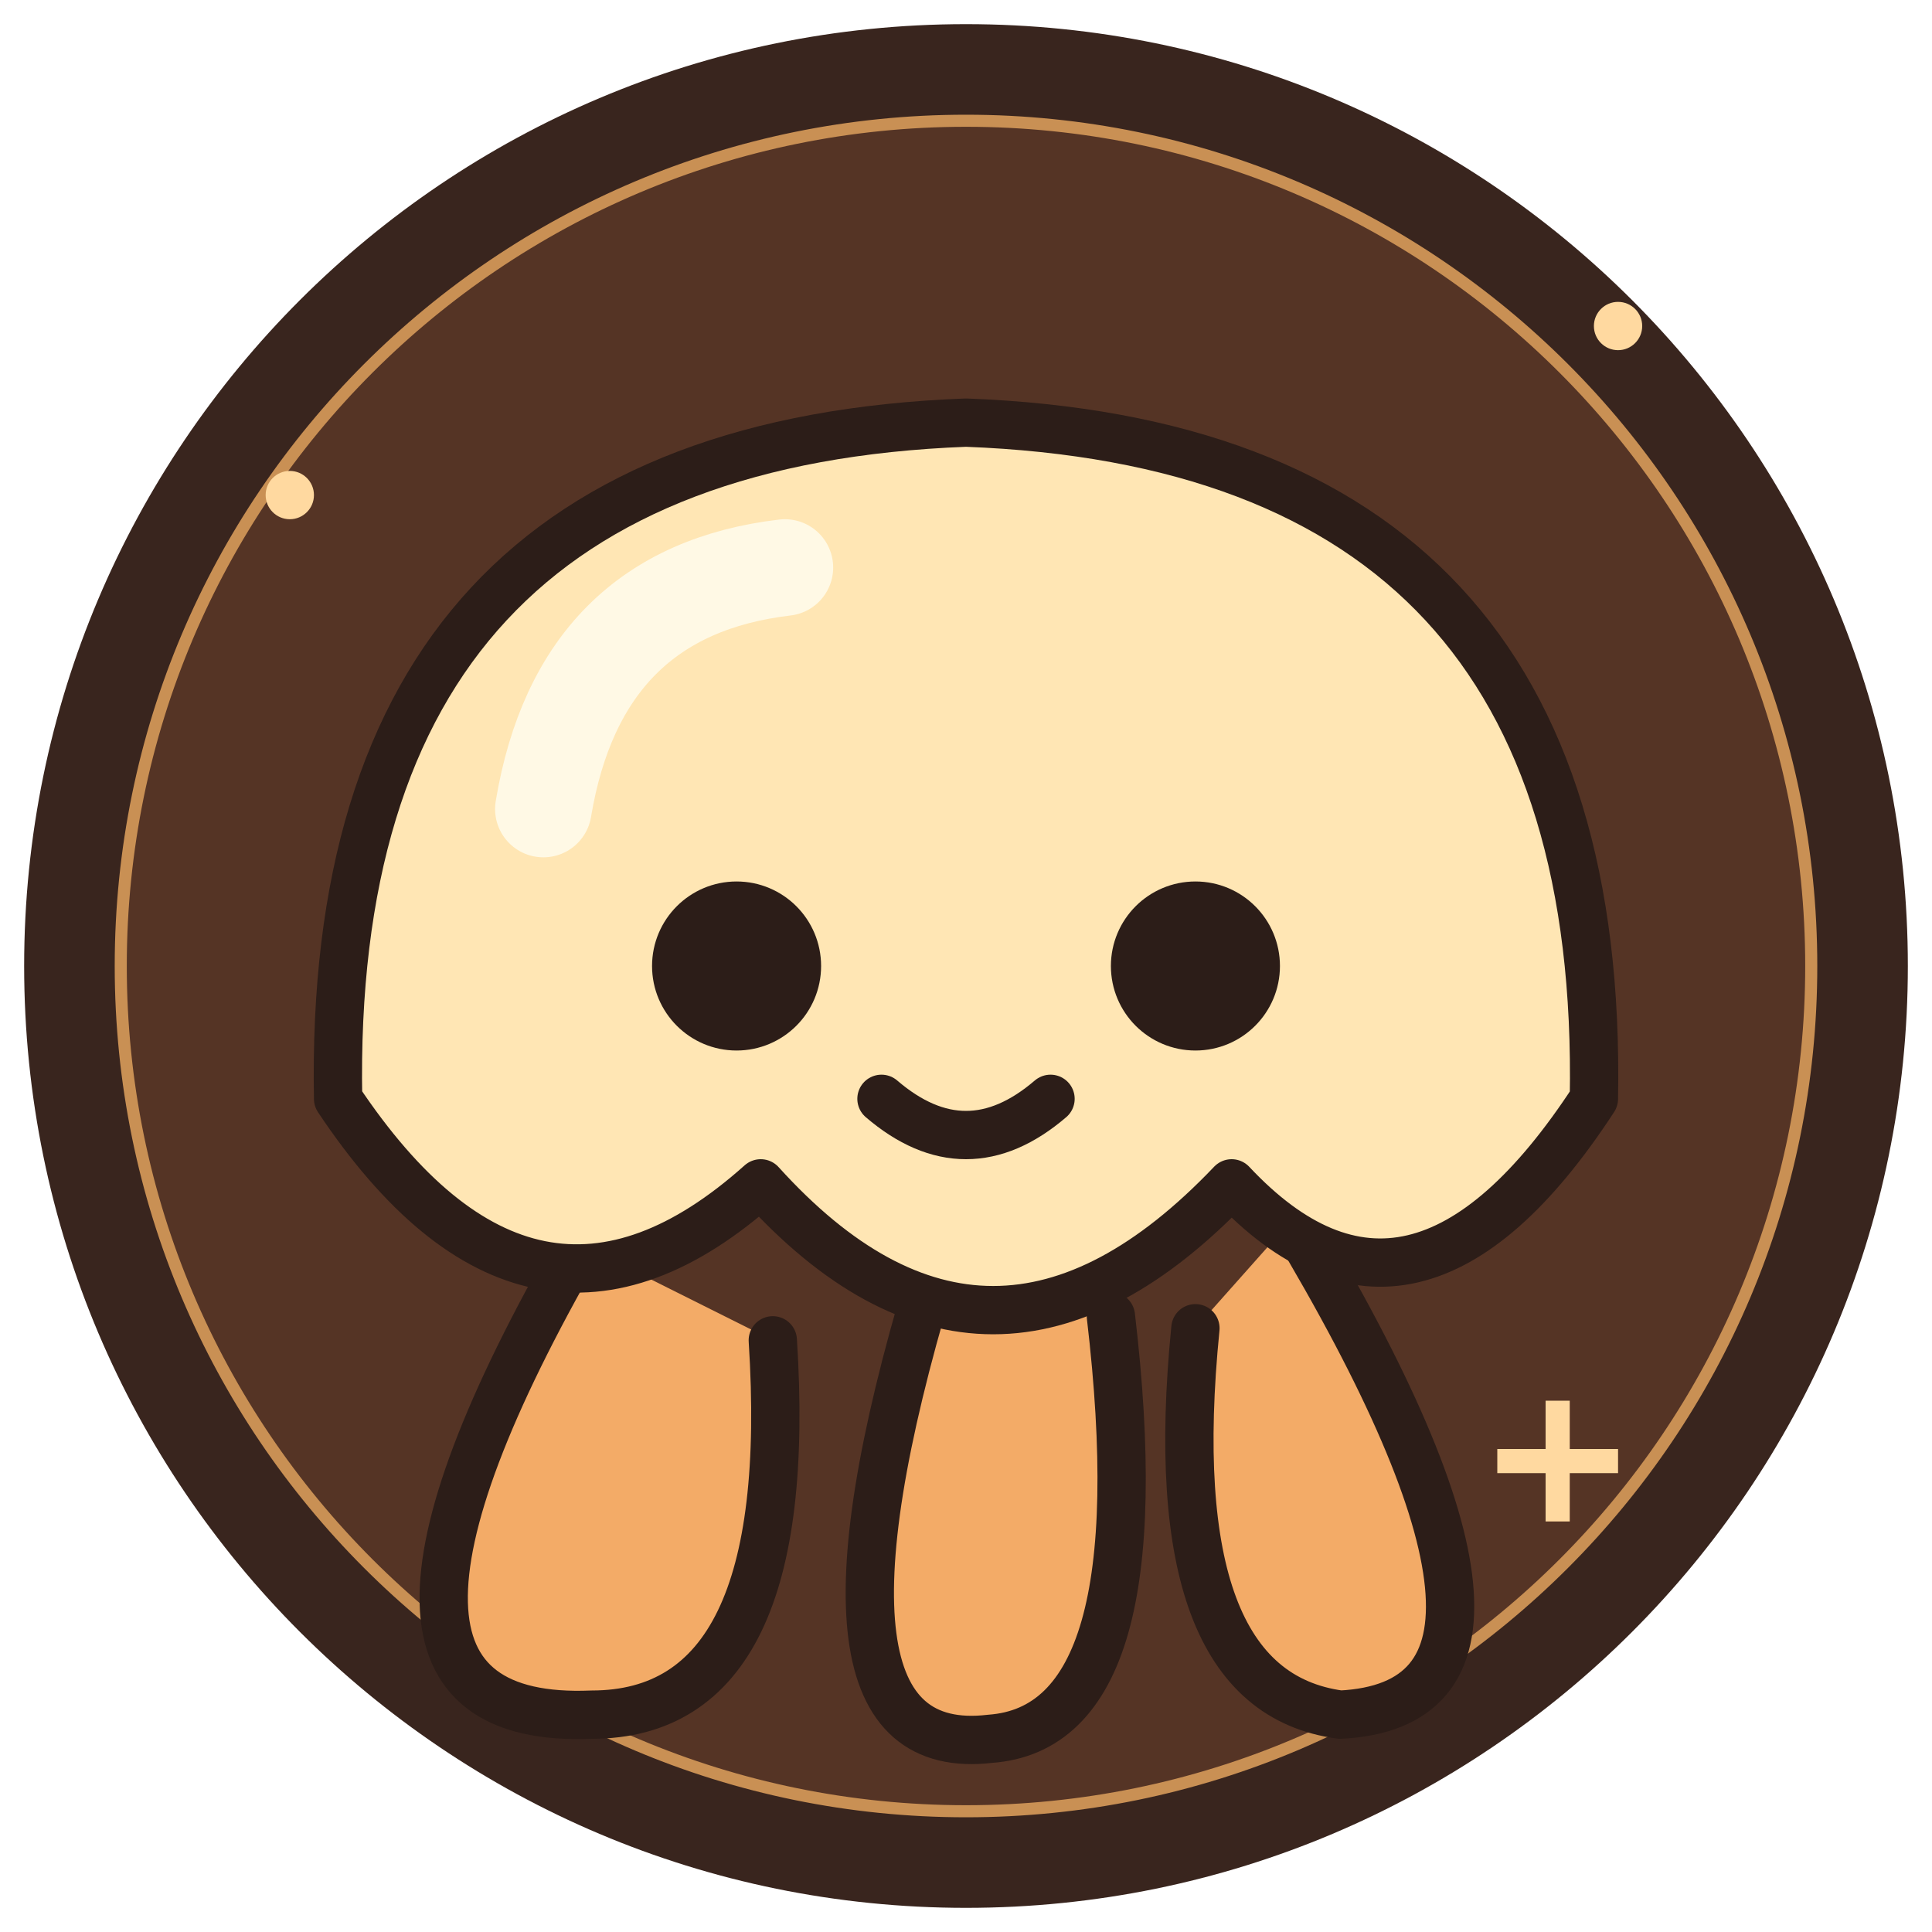
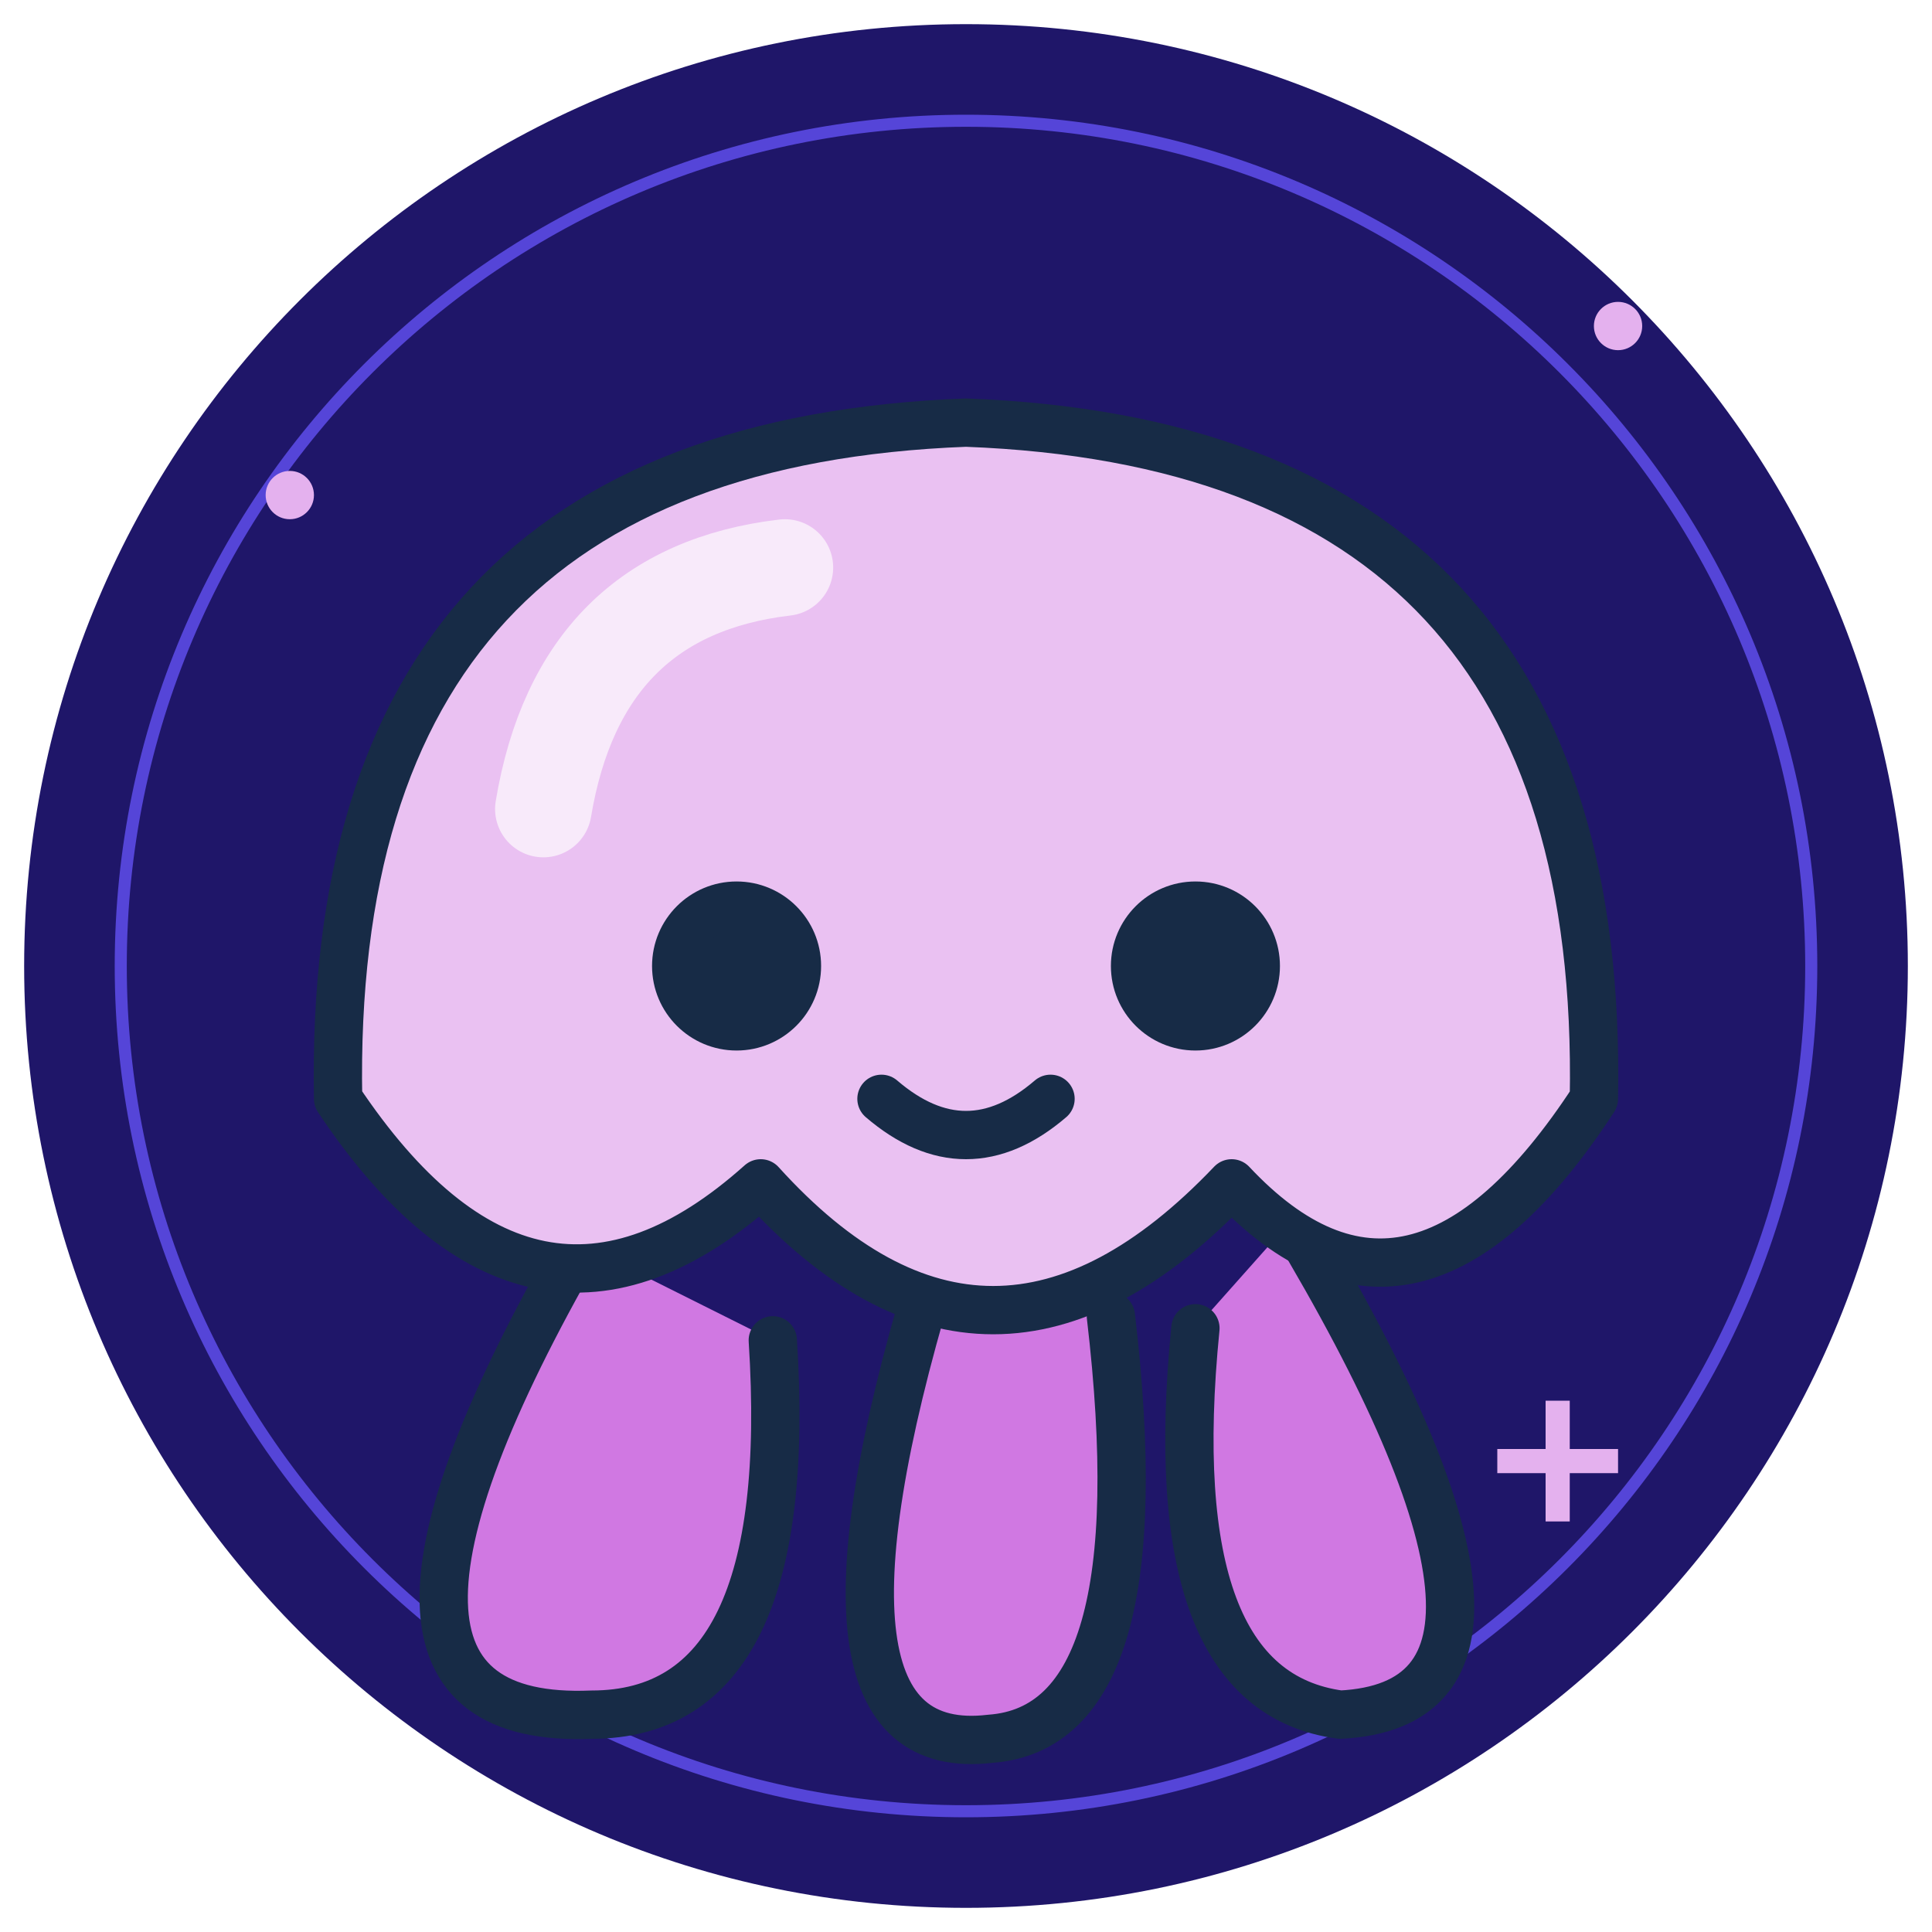
<svg xmlns="http://www.w3.org/2000/svg" width="160" height="160" viewBox="0 0 160 160">
-   <circle cx="80" cy="80" r="78" fill="#39251e" />
-   <circle cx="80" cy="80" r="70" fill="#553425" stroke="#c99054" stroke-width="1" />
-   <g fill="#ffd9a0">
+   <circle cx="80" cy="80" r="78" fill="#1f1669" />
+   <circle cx="80" cy="80" r="70" fill="#1f1669" stroke="#5545d8" stroke-width="1" />
+   <g fill="#e4b1ee">
    <circle cx="24" cy="41" r="2" />
    <circle cx="134" cy="27" r="2" />
-     <path d="M129 116v10m-5-5h10" stroke="#ffd9a0" stroke-width="2" />
+     <path d="M129 116v10m-5-5h10" stroke="#e4b1ee" stroke-width="2" />
  </g>
-   <g stroke="#2c1d18" stroke-width="4" stroke-linecap="round" stroke-linejoin="round">
-     <path d="M48 103Q25 143 49 142Q66 142 64 111M77 106Q65 146 82 144Q96 143 92 109M107 101Q131 141 111 142Q96 140 99 110" fill="#f3ab67" />
-     <path d="M28 91Q27 37 80 35Q133 37 132 91Q117 114 102 98Q82 119 63 98Q44 115 28 91Z" fill="#ffe6b4" />
-     <path d="M45 67Q48 49 65 47" stroke="#fff9e5" stroke-width="8" fill="none" />
-     <circle cx="61" cy="80" r="5" fill="#2c1d18" />
-     <circle cx="99" cy="80" r="5" fill="#2c1d18" />
+   <g stroke="#172b46" stroke-width="4" stroke-linecap="round" stroke-linejoin="round">
+     <path d="M48 103Q25 143 49 142Q66 142 64 111M77 106Q65 146 82 144Q96 143 92 109M107 101Q131 141 111 142Q96 140 99 110" fill="#d078e2" />
+     <path d="M28 91Q27 37 80 35Q133 37 132 91Q117 114 102 98Q82 119 63 98Q44 115 28 91Z" fill="#eac1f2" />
+     <path d="M45 67Q48 49 65 47" stroke="#f8eafa" stroke-width="8" fill="none" />
+     <circle cx="61" cy="80" r="5" fill="#172b46" />
+     <circle cx="99" cy="80" r="5" fill="#172b46" />
    <path d="M73 91Q80 97 87 91" fill="none" />
  </g>
</svg>
